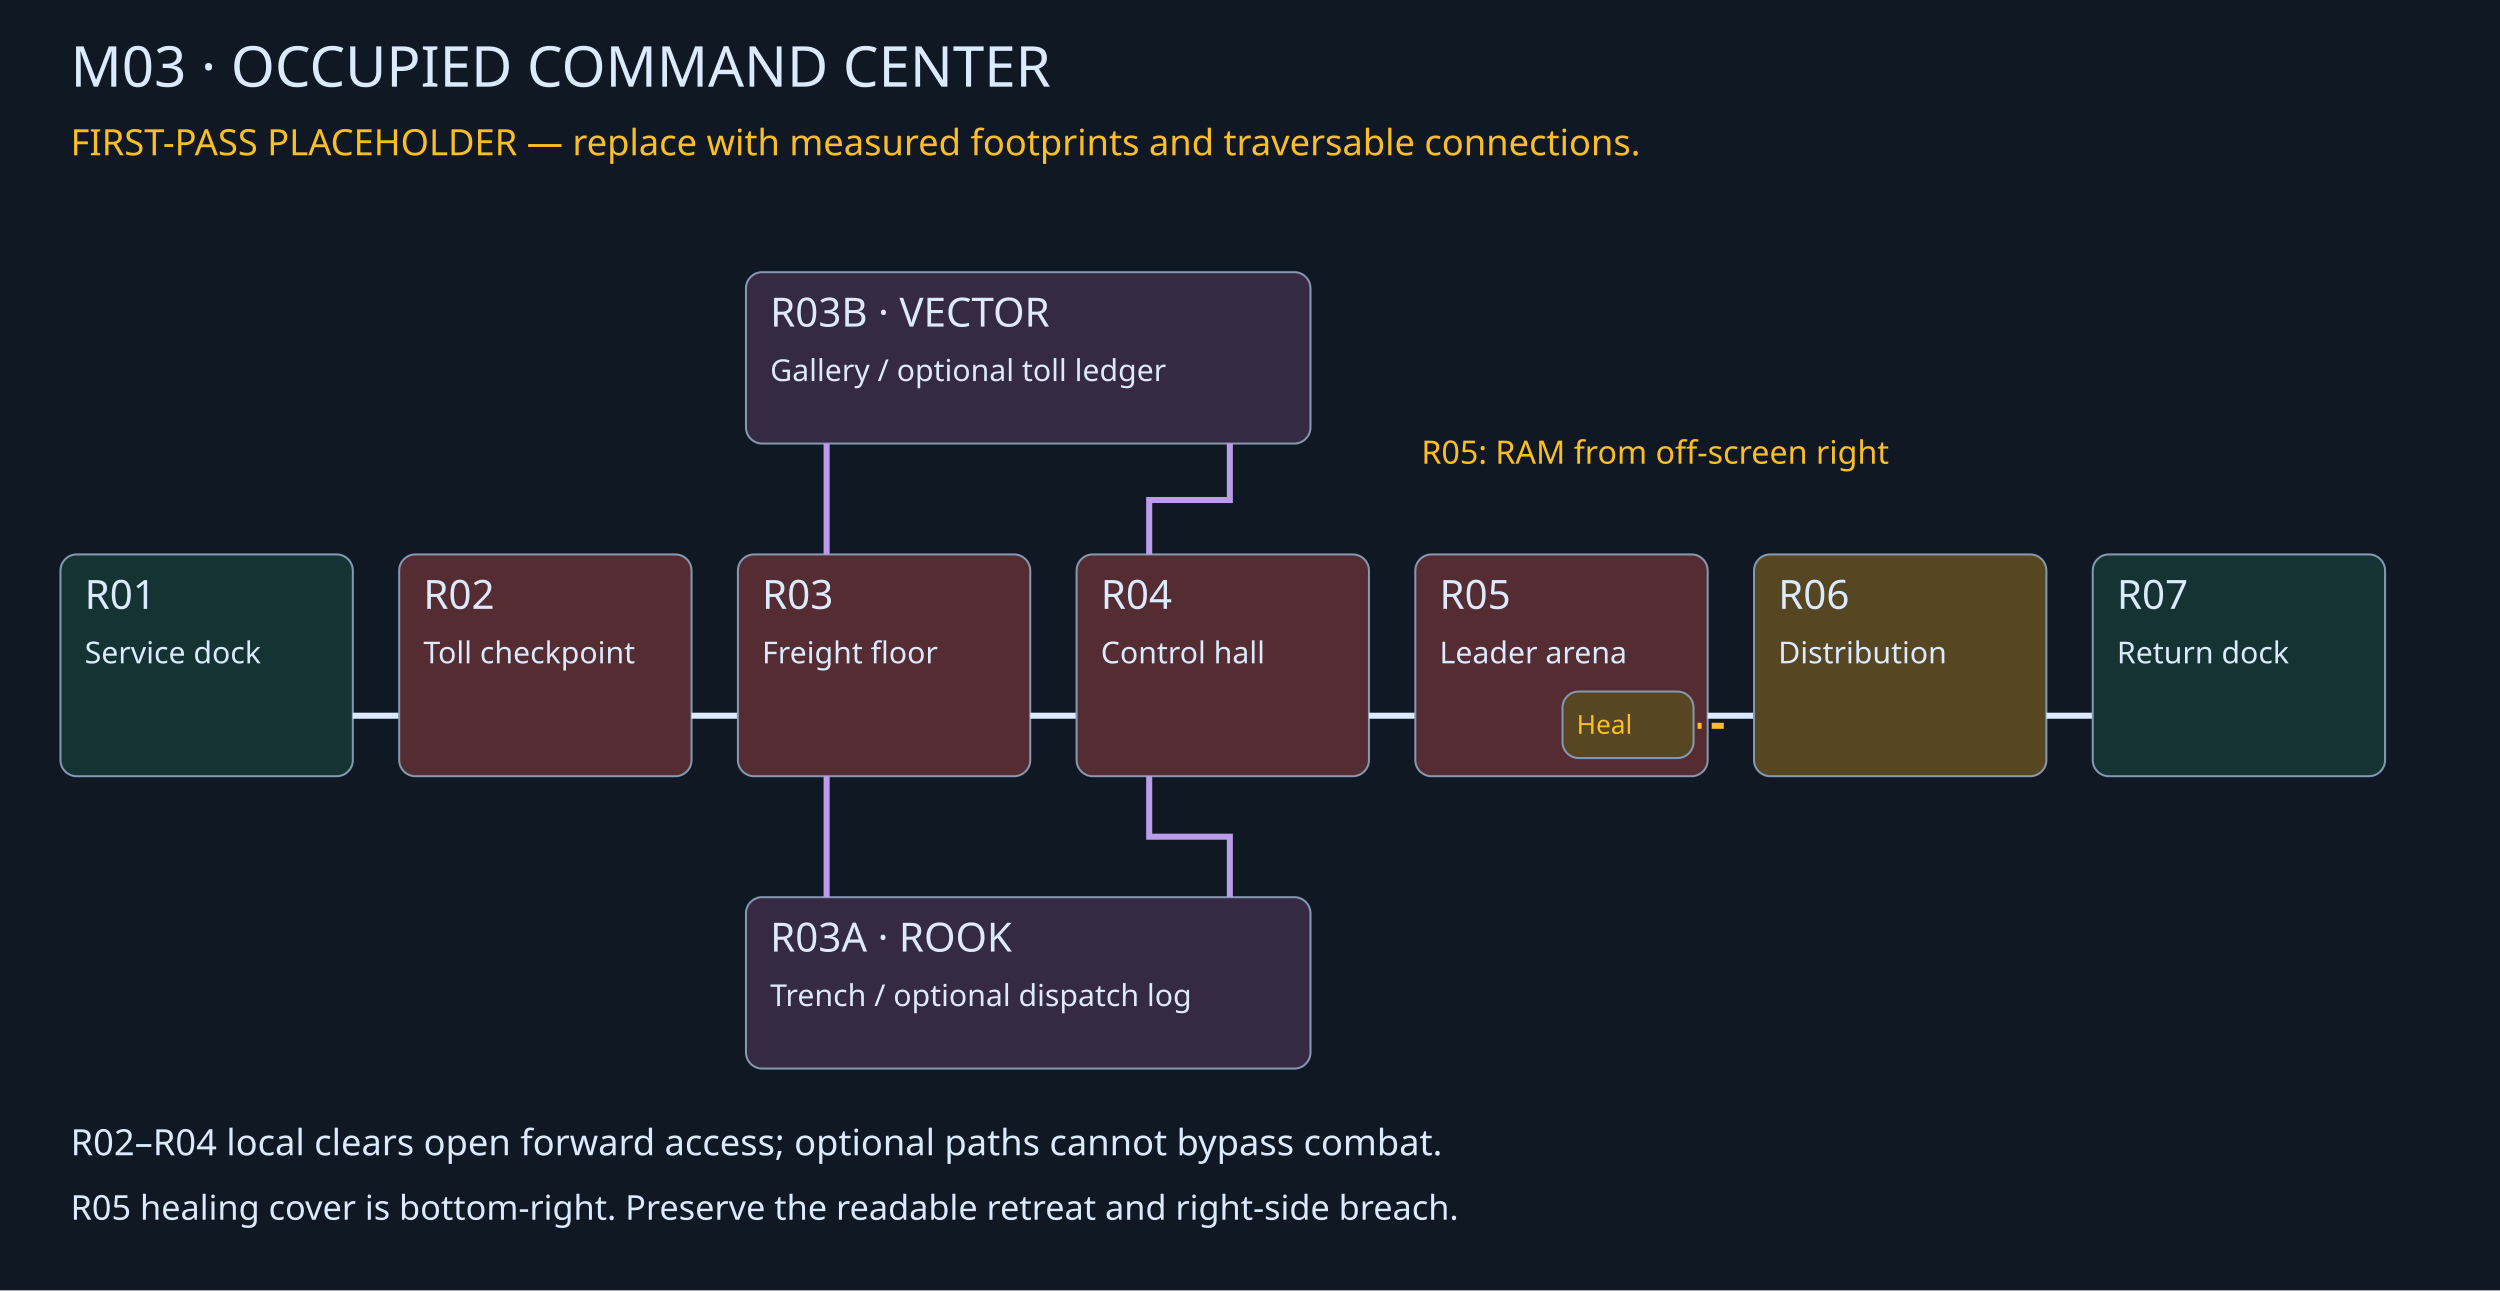
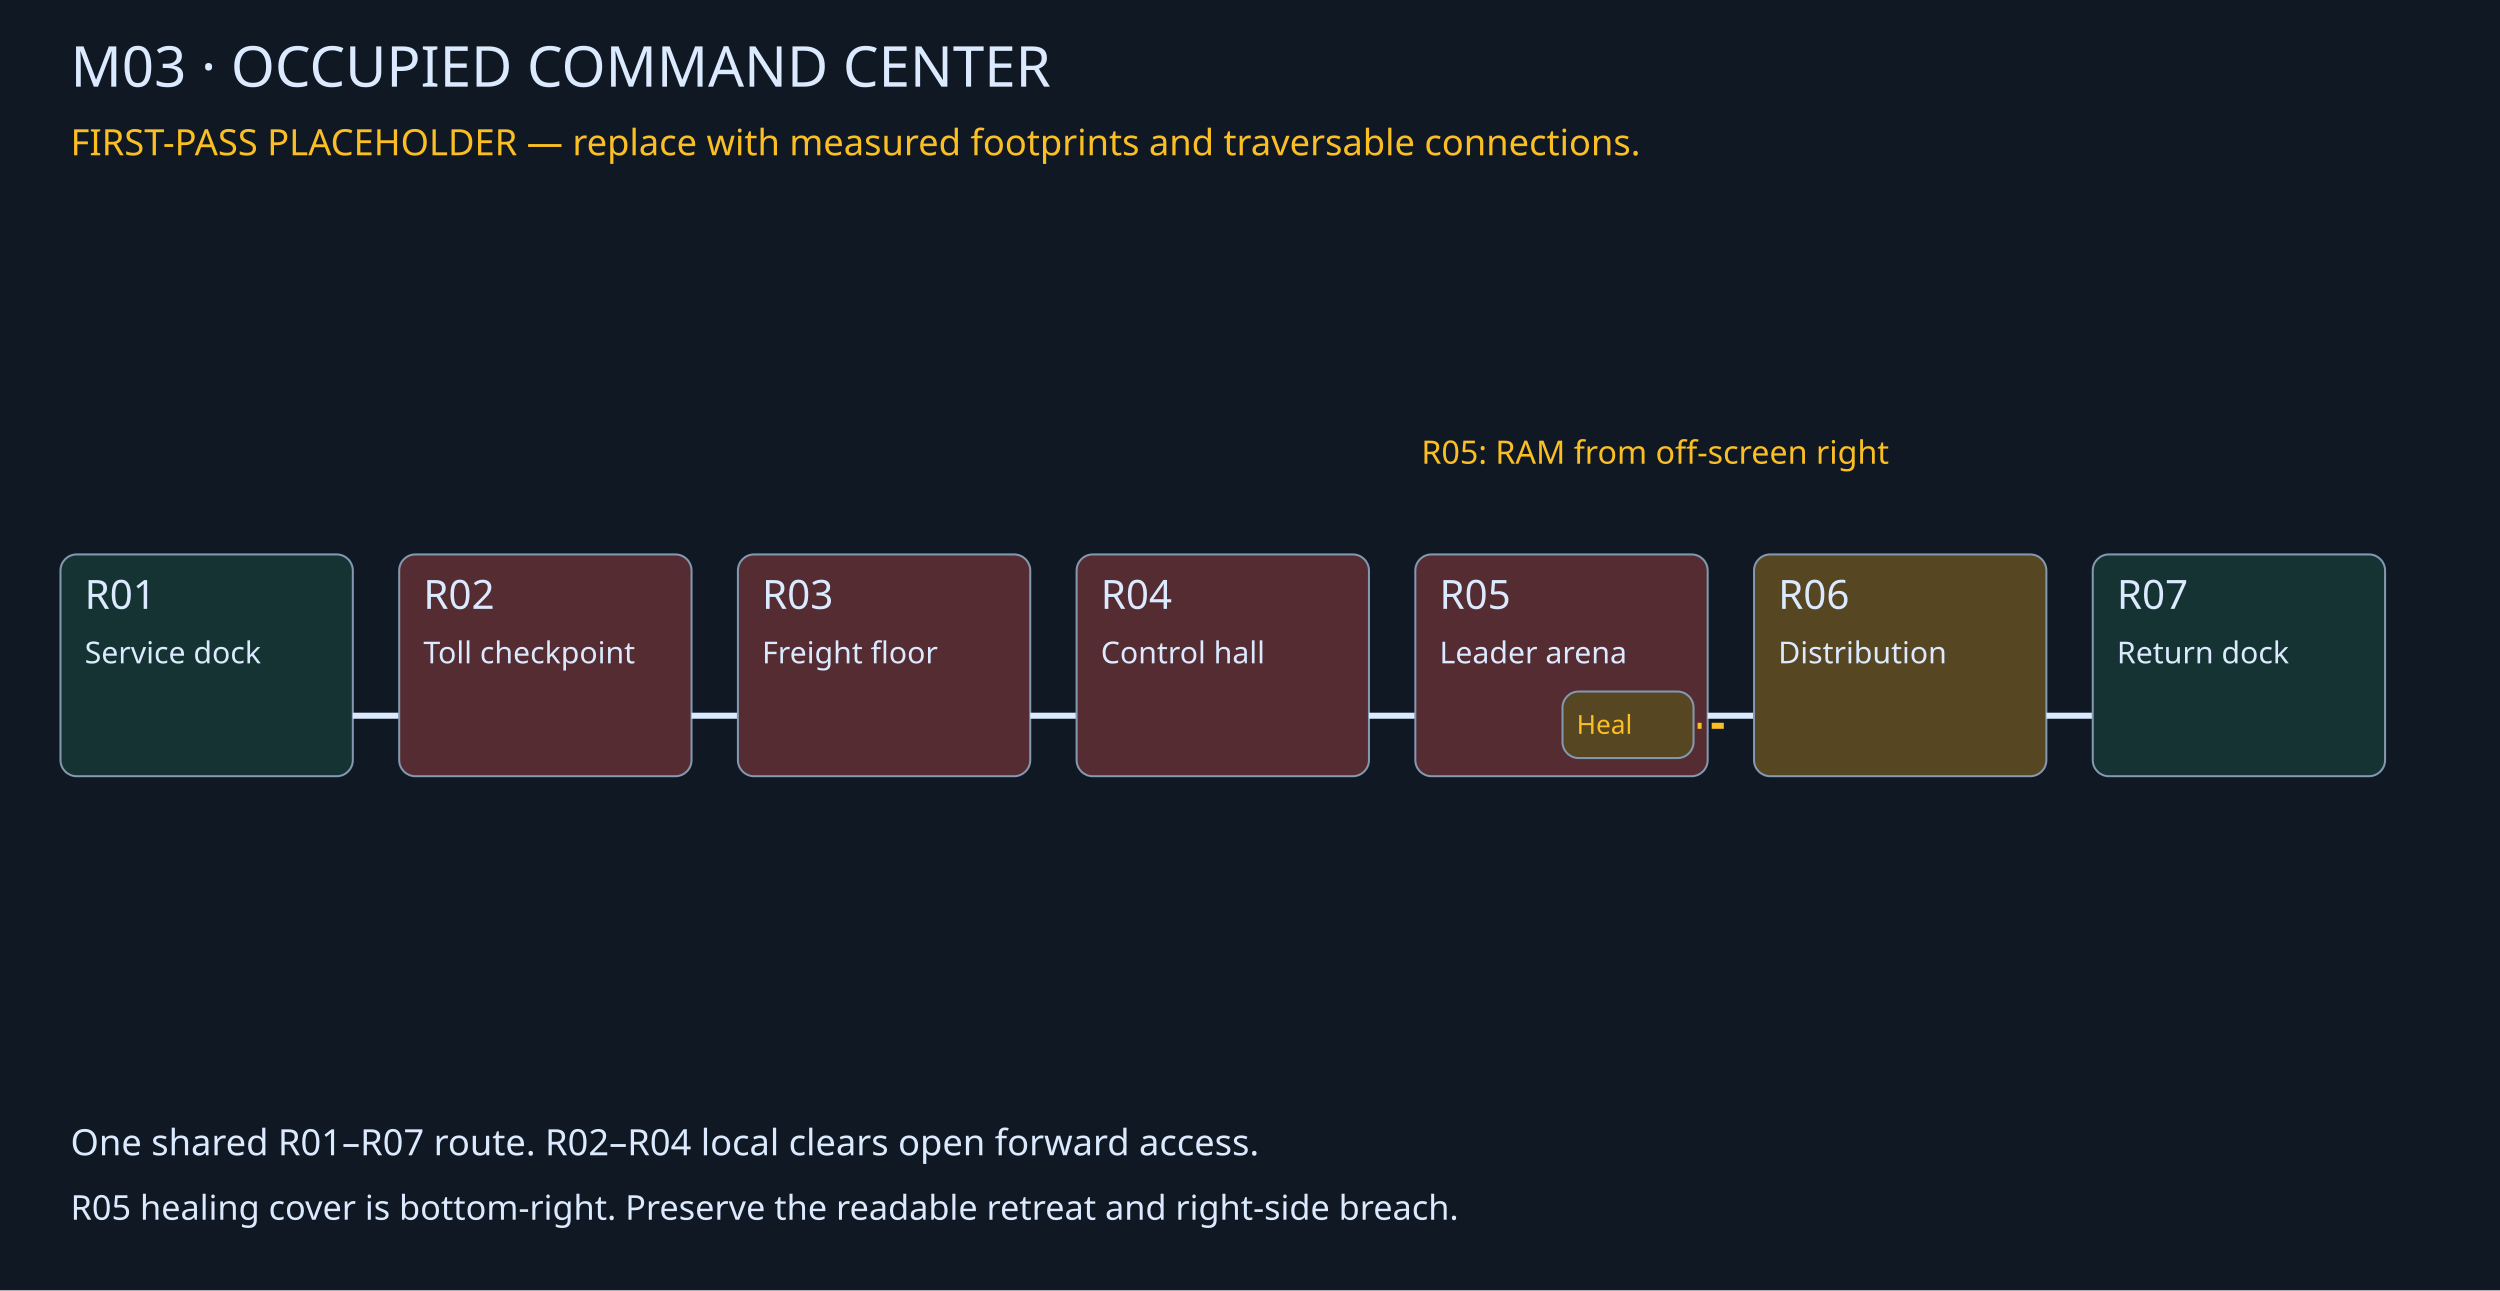
<svg xmlns="http://www.w3.org/2000/svg" width="1240" height="640" viewBox="0 0 1240 640">
  <rect width="1240" height="640" fill="#101923" />
  <g font-family="sans-serif">
    <text x="35" y="43" font-size="28" fill="#dbeafe">M03 · OCCUPIED COMMAND CENTER</text>
    <text x="35" y="77" font-size="18" fill="#fbbf24">FIRST-PASS PLACEHOLDER — replace with measured footprints and traversable connections.</text>
    <rect x="30" y="275" width="145" height="110" rx="8" fill="#163333" stroke="#8499b1" />
    <text x="42" y="302" font-size="20" fill="#dbeafe">R01</text>
    <text x="42" y="329" font-size="15" fill="#dbeafe">Service dock</text>
    <path d="M175 355h23" fill="none" stroke="#dbeafe" stroke-width="3" />
    <rect x="198" y="275" width="145" height="110" rx="8" fill="#542c32" stroke="#8499b1" />
    <text x="210" y="302" font-size="20" fill="#dbeafe">R02</text>
    <text x="210" y="329" font-size="15" fill="#dbeafe">Toll checkpoint</text>
    <path d="M343 355h23" fill="none" stroke="#dbeafe" stroke-width="3" />
    <rect x="366" y="275" width="145" height="110" rx="8" fill="#542c32" stroke="#8499b1" />
    <text x="378" y="302" font-size="20" fill="#dbeafe">R03</text>
    <text x="378" y="329" font-size="15" fill="#dbeafe">Freight floor</text>
    <path d="M511 355h23" fill="none" stroke="#dbeafe" stroke-width="3" />
    <rect x="534" y="275" width="145" height="110" rx="8" fill="#542c32" stroke="#8499b1" />
    <text x="546" y="302" font-size="20" fill="#dbeafe">R04</text>
    <text x="546" y="329" font-size="15" fill="#dbeafe">Control hall</text>
    <path d="M679 355h23" fill="none" stroke="#dbeafe" stroke-width="3" />
    <rect x="702" y="275" width="145" height="110" rx="8" fill="#542c32" stroke="#8499b1" />
    <text x="714" y="302" font-size="20" fill="#dbeafe">R05</text>
    <text x="714" y="329" font-size="15" fill="#dbeafe">Leader arena</text>
    <path d="M847 355h23" fill="none" stroke="#dbeafe" stroke-width="3" />
    <rect x="870" y="275" width="145" height="110" rx="8" fill="#574622" stroke="#8499b1" />
    <text x="882" y="302" font-size="20" fill="#dbeafe">R06</text>
    <text x="882" y="329" font-size="15" fill="#dbeafe">Distribution</text>
    <path d="M1015 355h23" fill="none" stroke="#dbeafe" stroke-width="3" />
    <rect x="1038" y="275" width="145" height="110" rx="8" fill="#163333" stroke="#8499b1" />
    <text x="1050" y="302" font-size="20" fill="#dbeafe">R07</text>
    <text x="1050" y="329" font-size="15" fill="#dbeafe">Return dock</text>
-     <rect x="370" y="135" width="280" height="85" rx="8" fill="#362944" stroke="#8499b1" />
-     <text x="382" y="162" font-size="20" fill="#dbeafe">R03B · VECTOR</text>
-     <text x="382" y="189" font-size="15" fill="#dbeafe">Gallery / optional toll ledger</text>
-     <rect x="370" y="445" width="280" height="85" rx="8" fill="#362944" stroke="#8499b1" />
-     <text x="382" y="472" font-size="20" fill="#dbeafe">R03A · ROOK</text>
-     <text x="382" y="499" font-size="15" fill="#dbeafe">Trench / optional dispatch log</text>
-     <path d="M410 275V220" fill="none" stroke="#bb9bea" stroke-width="3" />
-     <path d="M610 220V248H570V275" fill="none" stroke="#bb9bea" stroke-width="3" />
-     <path d="M410 385V445" fill="none" stroke="#bb9bea" stroke-width="3" />
-     <path d="M610 445V415H570V385" fill="none" stroke="#bb9bea" stroke-width="3" />
    <rect x="775" y="343" width="65" height="33" rx="8" fill="#574622" stroke="#8499b1" />
    <text x="782" y="364" font-size="13" fill="#fbbf24">Heal</text>
    <path d="M855 360H842" fill="none" stroke="#fbbf24" stroke-width="3" stroke-dasharray="6 5" />
    <text x="705" y="230" font-size="16" fill="#fbbf24">R05: RAM from off-screen right</text>
-     <text x="35" y="573" font-size="18" fill="#dbeafe">R02–R04 local clears open forward access; optional paths cannot bypass combat.</text>
+     <text x="35" y="573" font-size="18" fill="#dbeafe">One shared R01–R07 route. R02–R04 local clears open forward access.</text>
    <text x="35" y="605" font-size="17" fill="#dbeafe">R05 healing cover is bottom-right. Preserve the readable retreat and right-side breach.</text>
  </g>
</svg>
